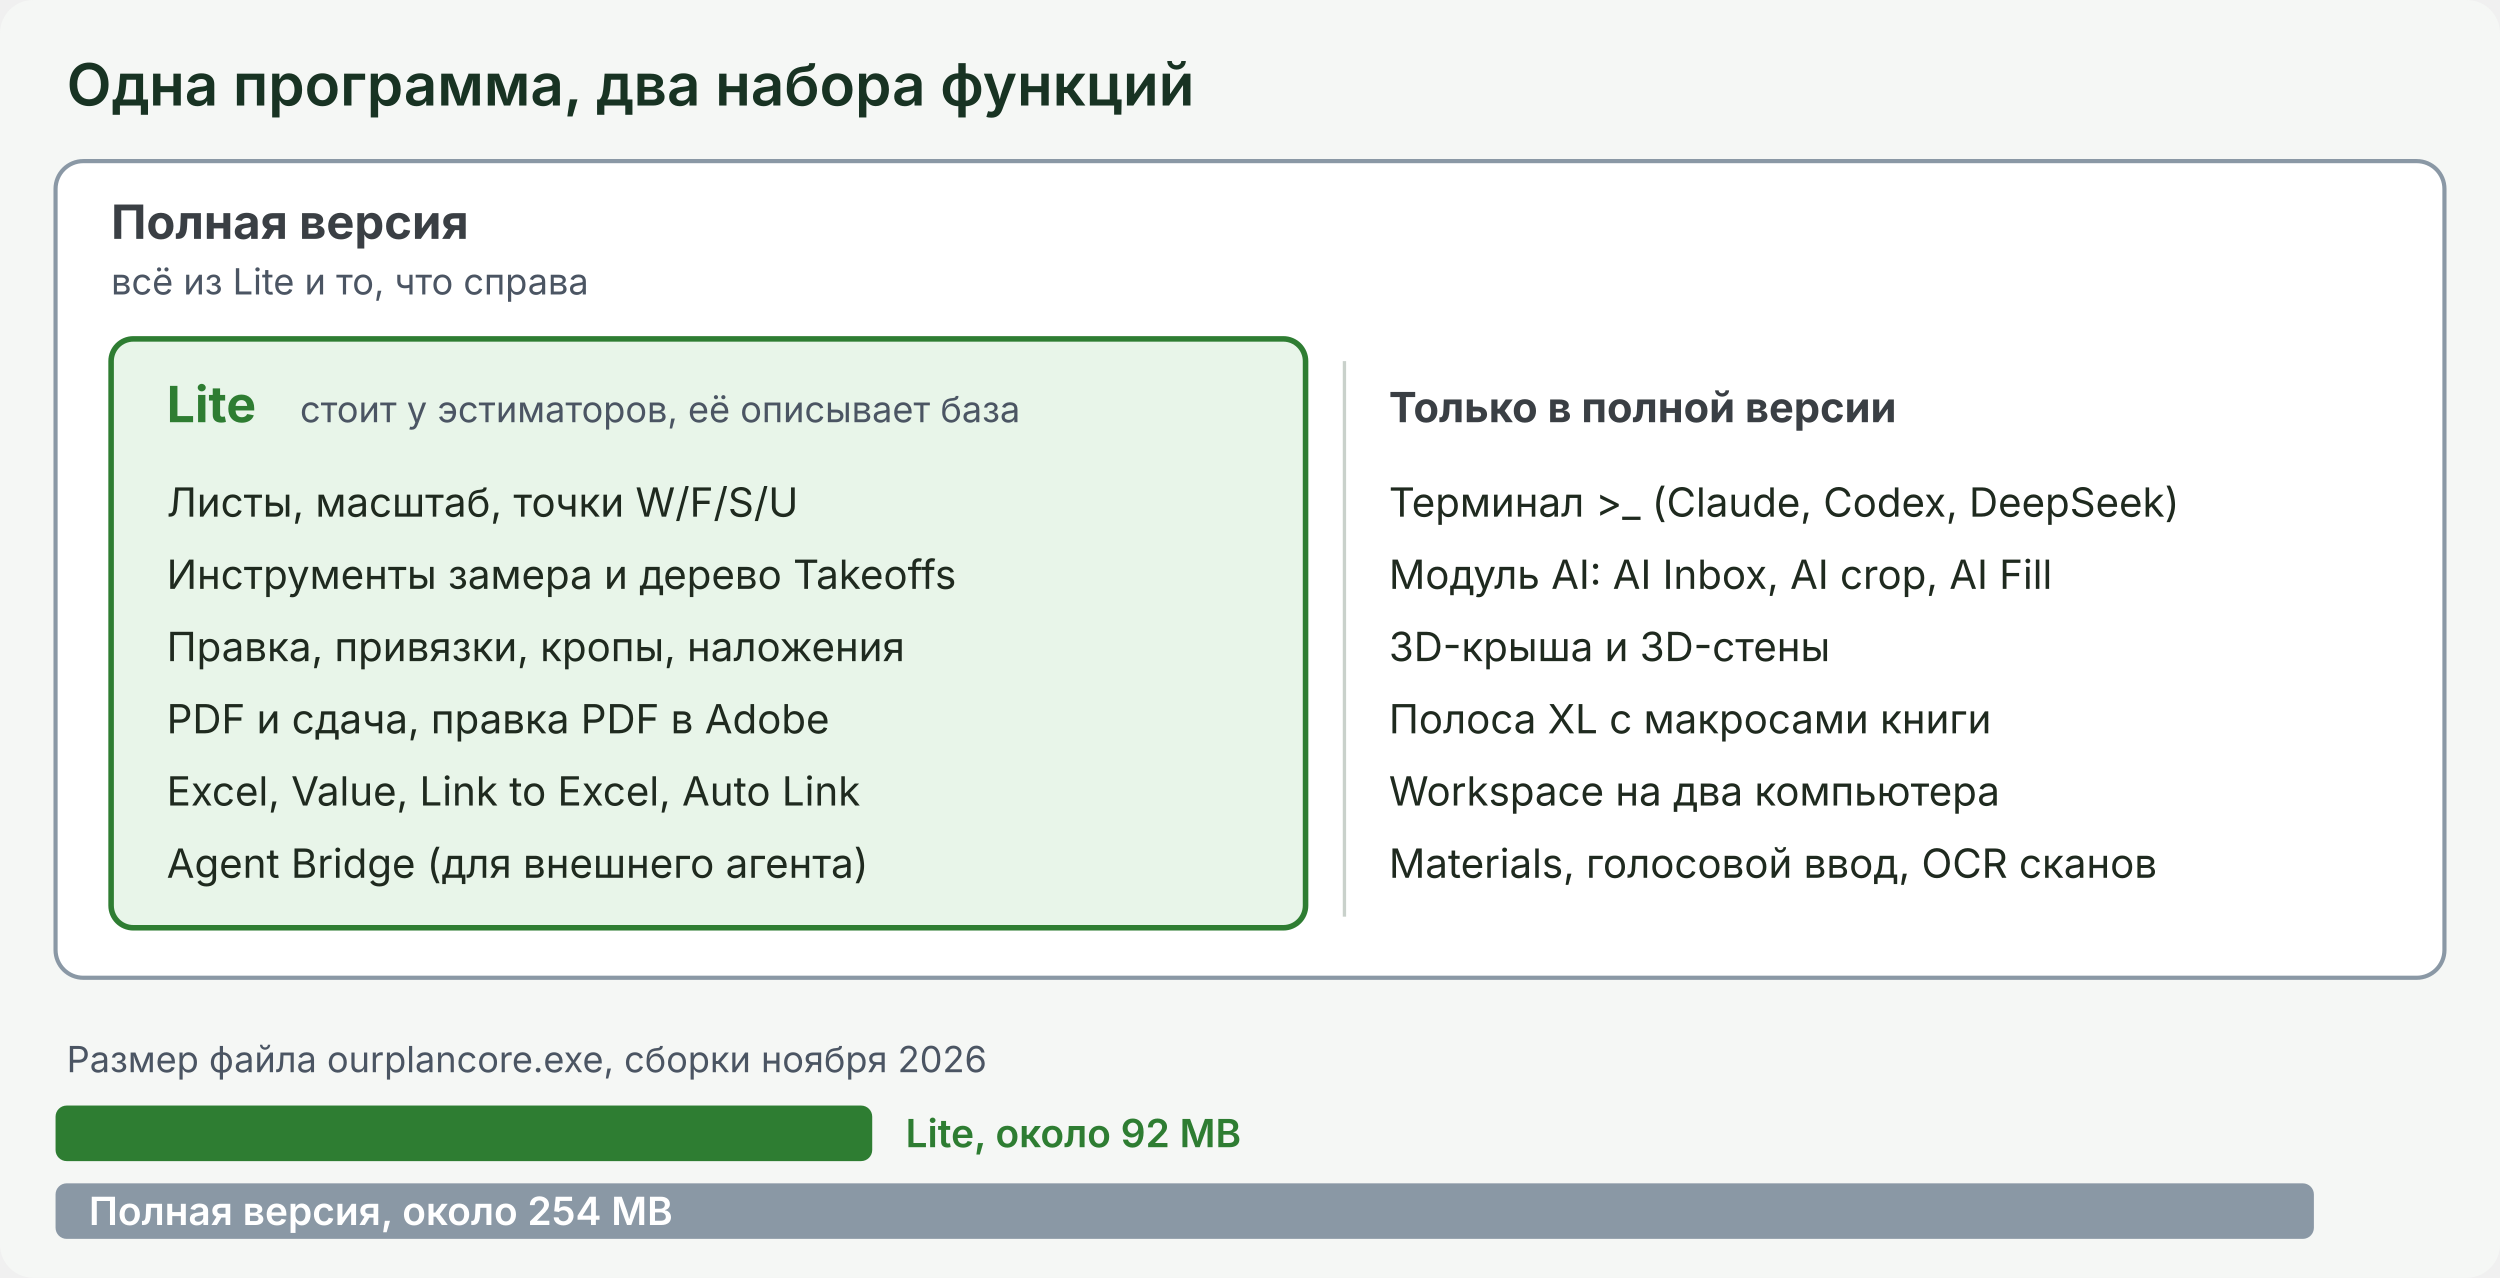
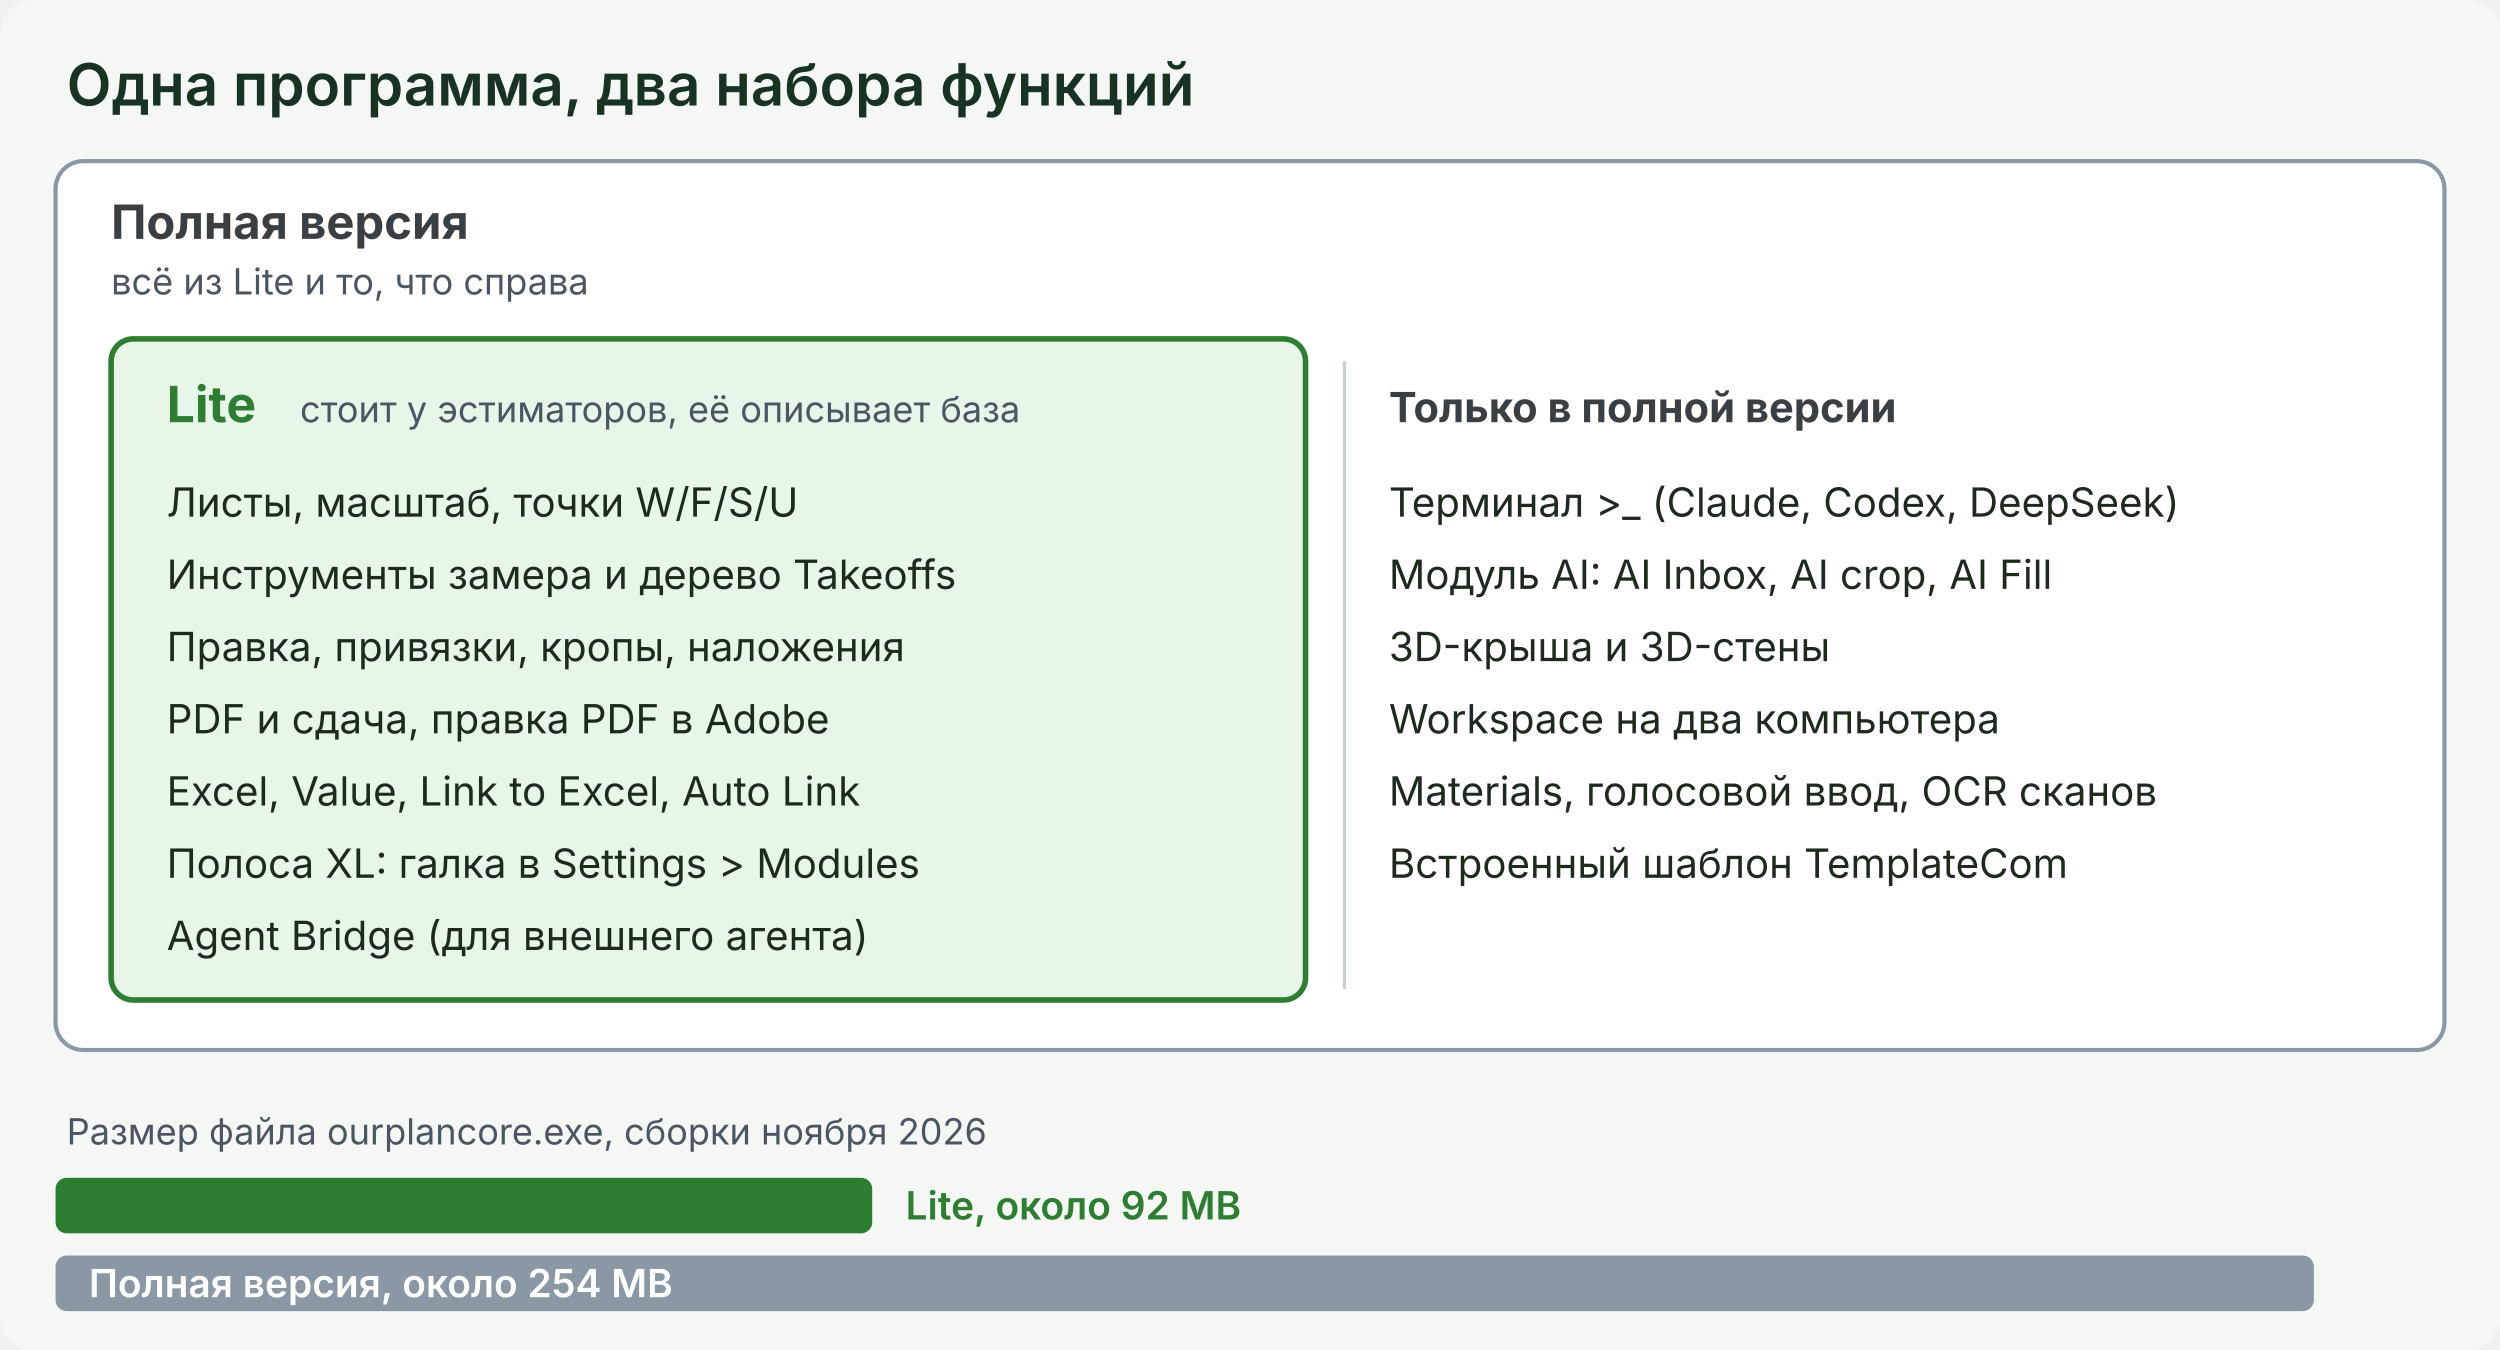
- <svg xmlns="http://www.w3.org/2000/svg" viewBox="0 0 900 460" role="img" aria-labelledby="t d">
-   <rect width="900" height="460" rx="12" fill="#f5f7f5" />
+ <svg xmlns="http://www.w3.org/2000/svg" viewBox="0 0 900 486" role="img" aria-labelledby="t d">
+   <rect width="900" height="486" rx="12" fill="#f5f7f5" />
  <g font-family="Inter, Segoe UI, Arial, sans-serif">
    <text x="24" y="38" font-size="21" font-weight="600" fill="#183323">Одна программа, два набора функций</text>
-     <rect x="20" y="58" width="860" height="294" rx="10" fill="#ffffff" stroke="#8a98a5" stroke-width="1.5" />
+     <rect x="20" y="58" width="860" height="320" rx="10" fill="#ffffff" stroke="#8a98a5" stroke-width="1.5" />
    <text x="40" y="86" font-size="17" font-weight="700" fill="#3a3f44">Полная версия</text>
    <text x="40" y="106" font-size="13" fill="#4b5563">всё из Lite и то, что справа</text>
-     <rect x="40" y="122" width="430" height="212" rx="8" fill="#e8f5e9" stroke="#2e7d32" stroke-width="2" />
+     <rect x="40" y="122" width="430" height="238" rx="8" fill="#e8f5e9" stroke="#2e7d32" stroke-width="2" />
    <text x="60" y="152" font-size="18" font-weight="700" fill="#2e7d32">Lite</text>
    <text x="108" y="152" font-size="13" fill="#4b5563">стоит у эстиматоров, её описывает база</text>
    <g font-size="14.5" fill="#1f2a1f">
      <text x="60" y="186">Листы, масштаб, точки W/F/S/U</text>
      <text x="60" y="212">Инструменты замера и дерево Takeoffs</text>
      <text x="60" y="238">Правка, привязки, кропы, наложения</text>
      <text x="60" y="264">PDF и сдача, правка PDF в Adobe</text>
      <text x="60" y="290">Excel, Value, Link to Excel, Auto Link</text>
-       <text x="60" y="316">Agent Bridge (для внешнего агента)</text>
+       <text x="60" y="316">Полоса XL: галка в Settings &gt; Modules</text>
+       <text x="60" y="342">Agent Bridge (для внешнего агента)</text>
    </g>
    <text x="500" y="152" font-size="15" font-weight="700" fill="#3a3f44">Только в полной версии</text>
    <g font-size="14.5" fill="#1f2a1f">
      <text x="500" y="186">Терминал &gt;_ (Claude, Codex, DeepSeek)</text>
      <text x="500" y="212">Модуль AI: AI Inbox, AI crop, AI Fill</text>
      <text x="500" y="238">3D-крыша и 3D-стены</text>
-       <text x="500" y="264">Полоса XL с макросами книги</text>
-       <text x="500" y="290">Workspace на два компьютера</text>
-       <text x="500" y="316">Materials, голосовой ввод, OCR сканов</text>
+       <text x="500" y="264">Workspace на два компьютера</text>
+       <text x="500" y="290">Materials, голосовой ввод, OCR сканов</text>
+       <text x="500" y="316">Встроенный шаблон TemplateCom</text>
    </g>
-     <line x1="484" y1="130" x2="484" y2="330" stroke="#c9d1cb" stroke-width="1.2" />
-     <text x="24" y="386" font-size="13" fill="#4b5563">Размер файла ourplancore.exe, сборки ноября 2026</text>
-     <rect x="20" y="398" width="294" height="20" rx="4" fill="#2e7d32" />
-     <text x="326" y="413" font-size="14" font-weight="600" fill="#2e7d32">Lite, около 92 MB</text>
-     <rect x="20" y="426" width="813" height="20" rx="4" fill="#8a98a5" />
-     <text x="32" y="441" font-size="14" font-weight="600" fill="#ffffff">Полная версия, около 254 MB</text>
+     <line x1="484" y1="130" x2="484" y2="356" stroke="#c9d1cb" stroke-width="1.2" />
+     <text x="24" y="412" font-size="13" fill="#4b5563">Размер файла ourplancore.exe, сборки ноября 2026</text>
+     <rect x="20" y="424" width="294" height="20" rx="4" fill="#2e7d32" />
+     <text x="326" y="439" font-size="14" font-weight="600" fill="#2e7d32">Lite, около 92 MB</text>
+     <rect x="20" y="452" width="813" height="20" rx="4" fill="#8a98a5" />
+     <text x="32" y="467" font-size="14" font-weight="600" fill="#ffffff">Полная версия, около 254 MB</text>
  </g>
</svg>
